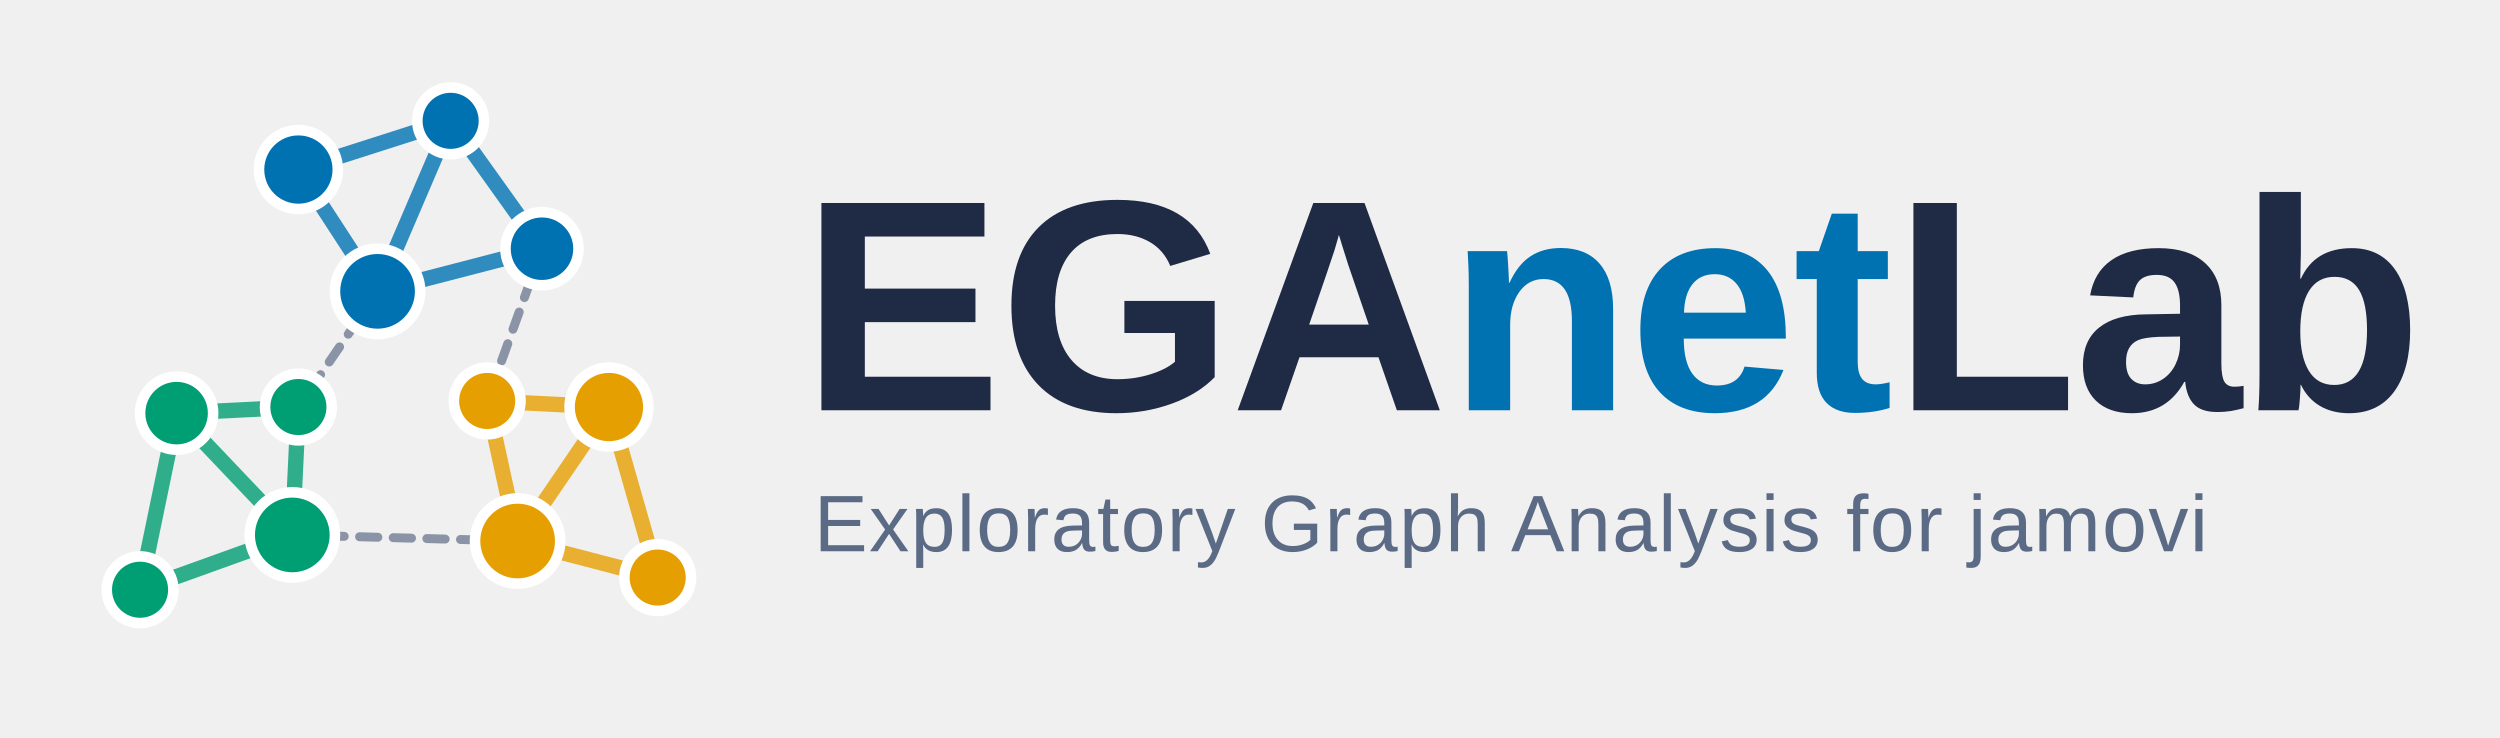
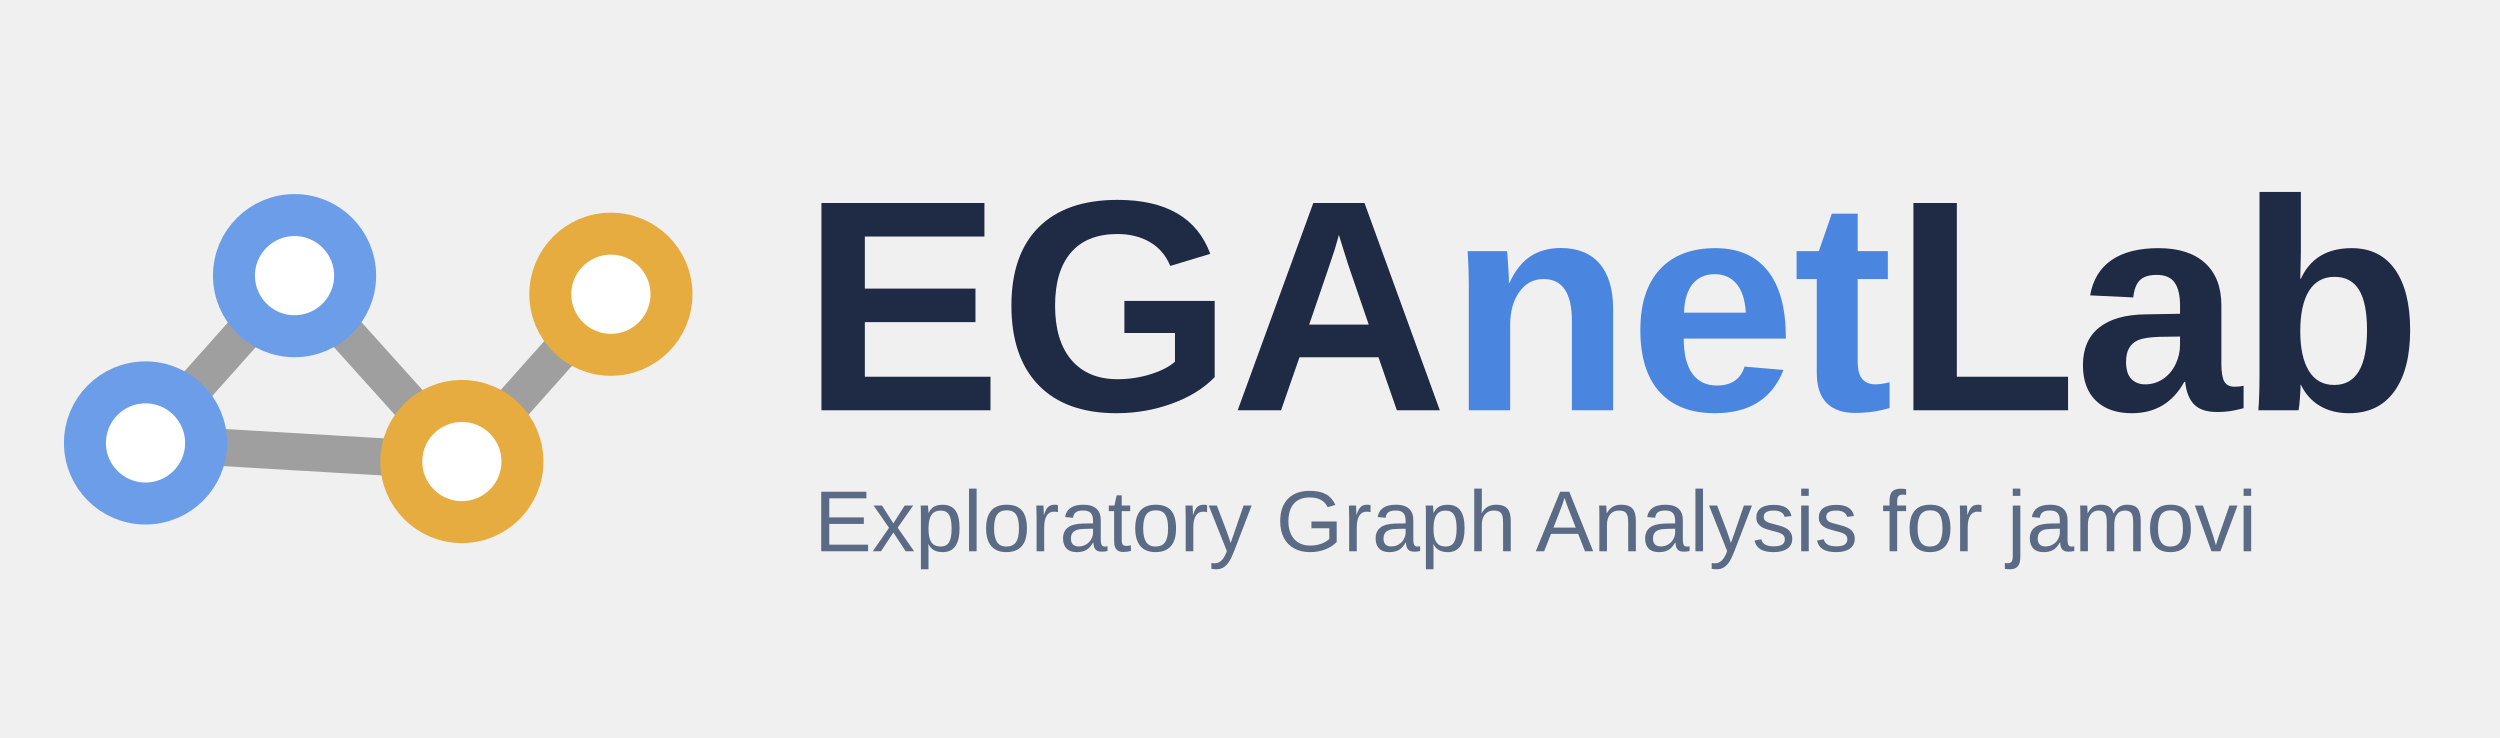
<svg xmlns="http://www.w3.org/2000/svg" viewBox="0 0 780 230" width="780" height="230" role="img" aria-label="EGAnetLab">
-   <line x1="93.1" y1="52.9" x2="140.6" y2="37.7" stroke="#0072B2" stroke-width="4.8" stroke-linecap="round" opacity="0.8" />
-   <line x1="93.1" y1="52.9" x2="117.8" y2="90.9" stroke="#0072B2" stroke-width="4.8" stroke-linecap="round" opacity="0.8" />
-   <line x1="140.6" y1="37.7" x2="117.8" y2="90.9" stroke="#0072B2" stroke-width="4.8" stroke-linecap="round" opacity="0.8" />
-   <line x1="140.6" y1="37.7" x2="169.1" y2="77.6" stroke="#0072B2" stroke-width="4.8" stroke-linecap="round" opacity="0.8" />
-   <line x1="117.8" y1="90.9" x2="169.1" y2="77.6" stroke="#0072B2" stroke-width="4.8" stroke-linecap="round" opacity="0.8" />
-   <line x1="190.0" y1="127.0" x2="161.5" y2="168.8" stroke="#E69F00" stroke-width="4.8" stroke-linecap="round" opacity="0.8" />
-   <line x1="190.0" y1="127.0" x2="205.2" y2="180.2" stroke="#E69F00" stroke-width="4.8" stroke-linecap="round" opacity="0.8" />
-   <line x1="190.0" y1="127.0" x2="152.0" y2="125.1" stroke="#E69F00" stroke-width="4.8" stroke-linecap="round" opacity="0.8" />
-   <line x1="161.5" y1="168.8" x2="205.2" y2="180.2" stroke="#E69F00" stroke-width="4.8" stroke-linecap="round" opacity="0.8" />
-   <line x1="161.5" y1="168.8" x2="152.0" y2="125.1" stroke="#E69F00" stroke-width="4.8" stroke-linecap="round" opacity="0.8" />
-   <line x1="55.1" y1="128.9" x2="91.2" y2="166.9" stroke="#009E73" stroke-width="4.8" stroke-linecap="round" opacity="0.8" />
-   <line x1="55.1" y1="128.9" x2="43.7" y2="184.0" stroke="#009E73" stroke-width="4.8" stroke-linecap="round" opacity="0.8" />
-   <line x1="55.1" y1="128.9" x2="93.1" y2="127.0" stroke="#009E73" stroke-width="4.8" stroke-linecap="round" opacity="0.8" />
-   <line x1="91.2" y1="166.9" x2="43.7" y2="184.0" stroke="#009E73" stroke-width="4.8" stroke-linecap="round" opacity="0.8" />
-   <line x1="91.2" y1="166.9" x2="93.1" y2="127.0" stroke="#009E73" stroke-width="4.8" stroke-linecap="round" opacity="0.8" />
-   <line x1="117.8" y1="90.9" x2="93.1" y2="127.0" stroke="#8A94A6" stroke-width="2.8" stroke-dasharray="5.7 4.8" stroke-linecap="round" />
-   <line x1="169.1" y1="77.6" x2="152.0" y2="125.1" stroke="#8A94A6" stroke-width="2.8" stroke-dasharray="5.7 4.8" stroke-linecap="round" />
-   <line x1="91.2" y1="166.9" x2="161.5" y2="168.8" stroke="#8A94A6" stroke-width="2.8" stroke-dasharray="5.7 4.8" stroke-linecap="round" />
-   <circle cx="93.1" cy="52.9" r="12.3" fill="#0072B2" stroke="#FFFFFF" stroke-width="3.3" />
-   <circle cx="140.6" cy="37.7" r="10.4" fill="#0072B2" stroke="#FFFFFF" stroke-width="3.3" />
-   <circle cx="117.8" cy="90.9" r="13.3" fill="#0072B2" stroke="#FFFFFF" stroke-width="3.3" />
-   <circle cx="169.1" cy="77.6" r="11.4" fill="#0072B2" stroke="#FFFFFF" stroke-width="3.3" />
-   <circle cx="190.0" cy="127.0" r="12.3" fill="#E69F00" stroke="#FFFFFF" stroke-width="3.3" />
-   <circle cx="161.5" cy="168.8" r="13.3" fill="#E69F00" stroke="#FFFFFF" stroke-width="3.3" />
-   <circle cx="205.2" cy="180.2" r="10.4" fill="#E69F00" stroke="#FFFFFF" stroke-width="3.3" />
-   <circle cx="152.0" cy="125.1" r="10.4" fill="#E69F00" stroke="#FFFFFF" stroke-width="3.3" />
-   <circle cx="55.1" cy="128.9" r="11.4" fill="#009E73" stroke="#FFFFFF" stroke-width="3.3" />
-   <circle cx="91.2" cy="166.9" r="13.3" fill="#009E73" stroke="#FFFFFF" stroke-width="3.3" />
-   <circle cx="43.7" cy="184.0" r="10.4" fill="#009E73" stroke="#FFFFFF" stroke-width="3.3" />
-   <circle cx="93.1" cy="127.0" r="10.4" fill="#009E73" stroke="#FFFFFF" stroke-width="3.3" />
-   <text x="250" y="128" font-family="Segoe UI, Helvetica Neue, Arial, sans-serif" font-size="94" font-weight="700" fill="#1F2A44" letter-spacing="-1">EGA<tspan fill="#0072B2">net</tspan>Lab</text>
-   <text x="254" y="172" font-family="Segoe UI, Helvetica Neue, Arial, sans-serif" font-size="25" fill="#5B6B85" letter-spacing="0.5">Exploratory Graph Analysis for jamovi</text>
+   <line x1="45.4" y1="138.2" x2="91.9" y2="86.0" stroke="#9F9F9F" stroke-width="11.6" stroke-linecap="round" />
+   <line x1="91.9" y1="86.0" x2="144.1" y2="144.0" stroke="#9F9F9F" stroke-width="11.6" stroke-linecap="round" />
+   <line x1="144.1" y1="144.0" x2="190.6" y2="91.8" stroke="#9F9F9F" stroke-width="11.6" stroke-linecap="round" />
+   <line x1="45.4" y1="138.2" x2="144.1" y2="144.0" stroke="#9F9F9F" stroke-width="11.6" stroke-linecap="round" />
+   <circle cx="45.4" cy="138.2" r="18.9" fill="#FFFFFF" stroke="#6B9DE8" stroke-width="13.1" />
+   <circle cx="91.9" cy="86.0" r="18.9" fill="#FFFFFF" stroke="#6B9DE8" stroke-width="13.1" />
+   <circle cx="144.1" cy="144.0" r="18.9" fill="#FFFFFF" stroke="#E6AC40" stroke-width="13.1" />
+   <circle cx="190.6" cy="91.8" r="18.9" fill="#FFFFFF" stroke="#E6AC40" stroke-width="13.1" />
+   <text x="250" y="128" font-family="Segoe UI, Helvetica Neue, Arial, sans-serif" font-size="94" font-weight="700" textLength="520" lengthAdjust="spacing" fill="#1F2A44" letter-spacing="-1">EGA<tspan fill="#4A86E0">net</tspan>Lab</text>
+   <text x="254" y="172" font-family="Segoe UI, Helvetica Neue, Arial, sans-serif" font-size="27" fill="#5B6B85" textLength="514" lengthAdjust="spacing">Exploratory Graph Analysis for jamovi</text>
</svg>
